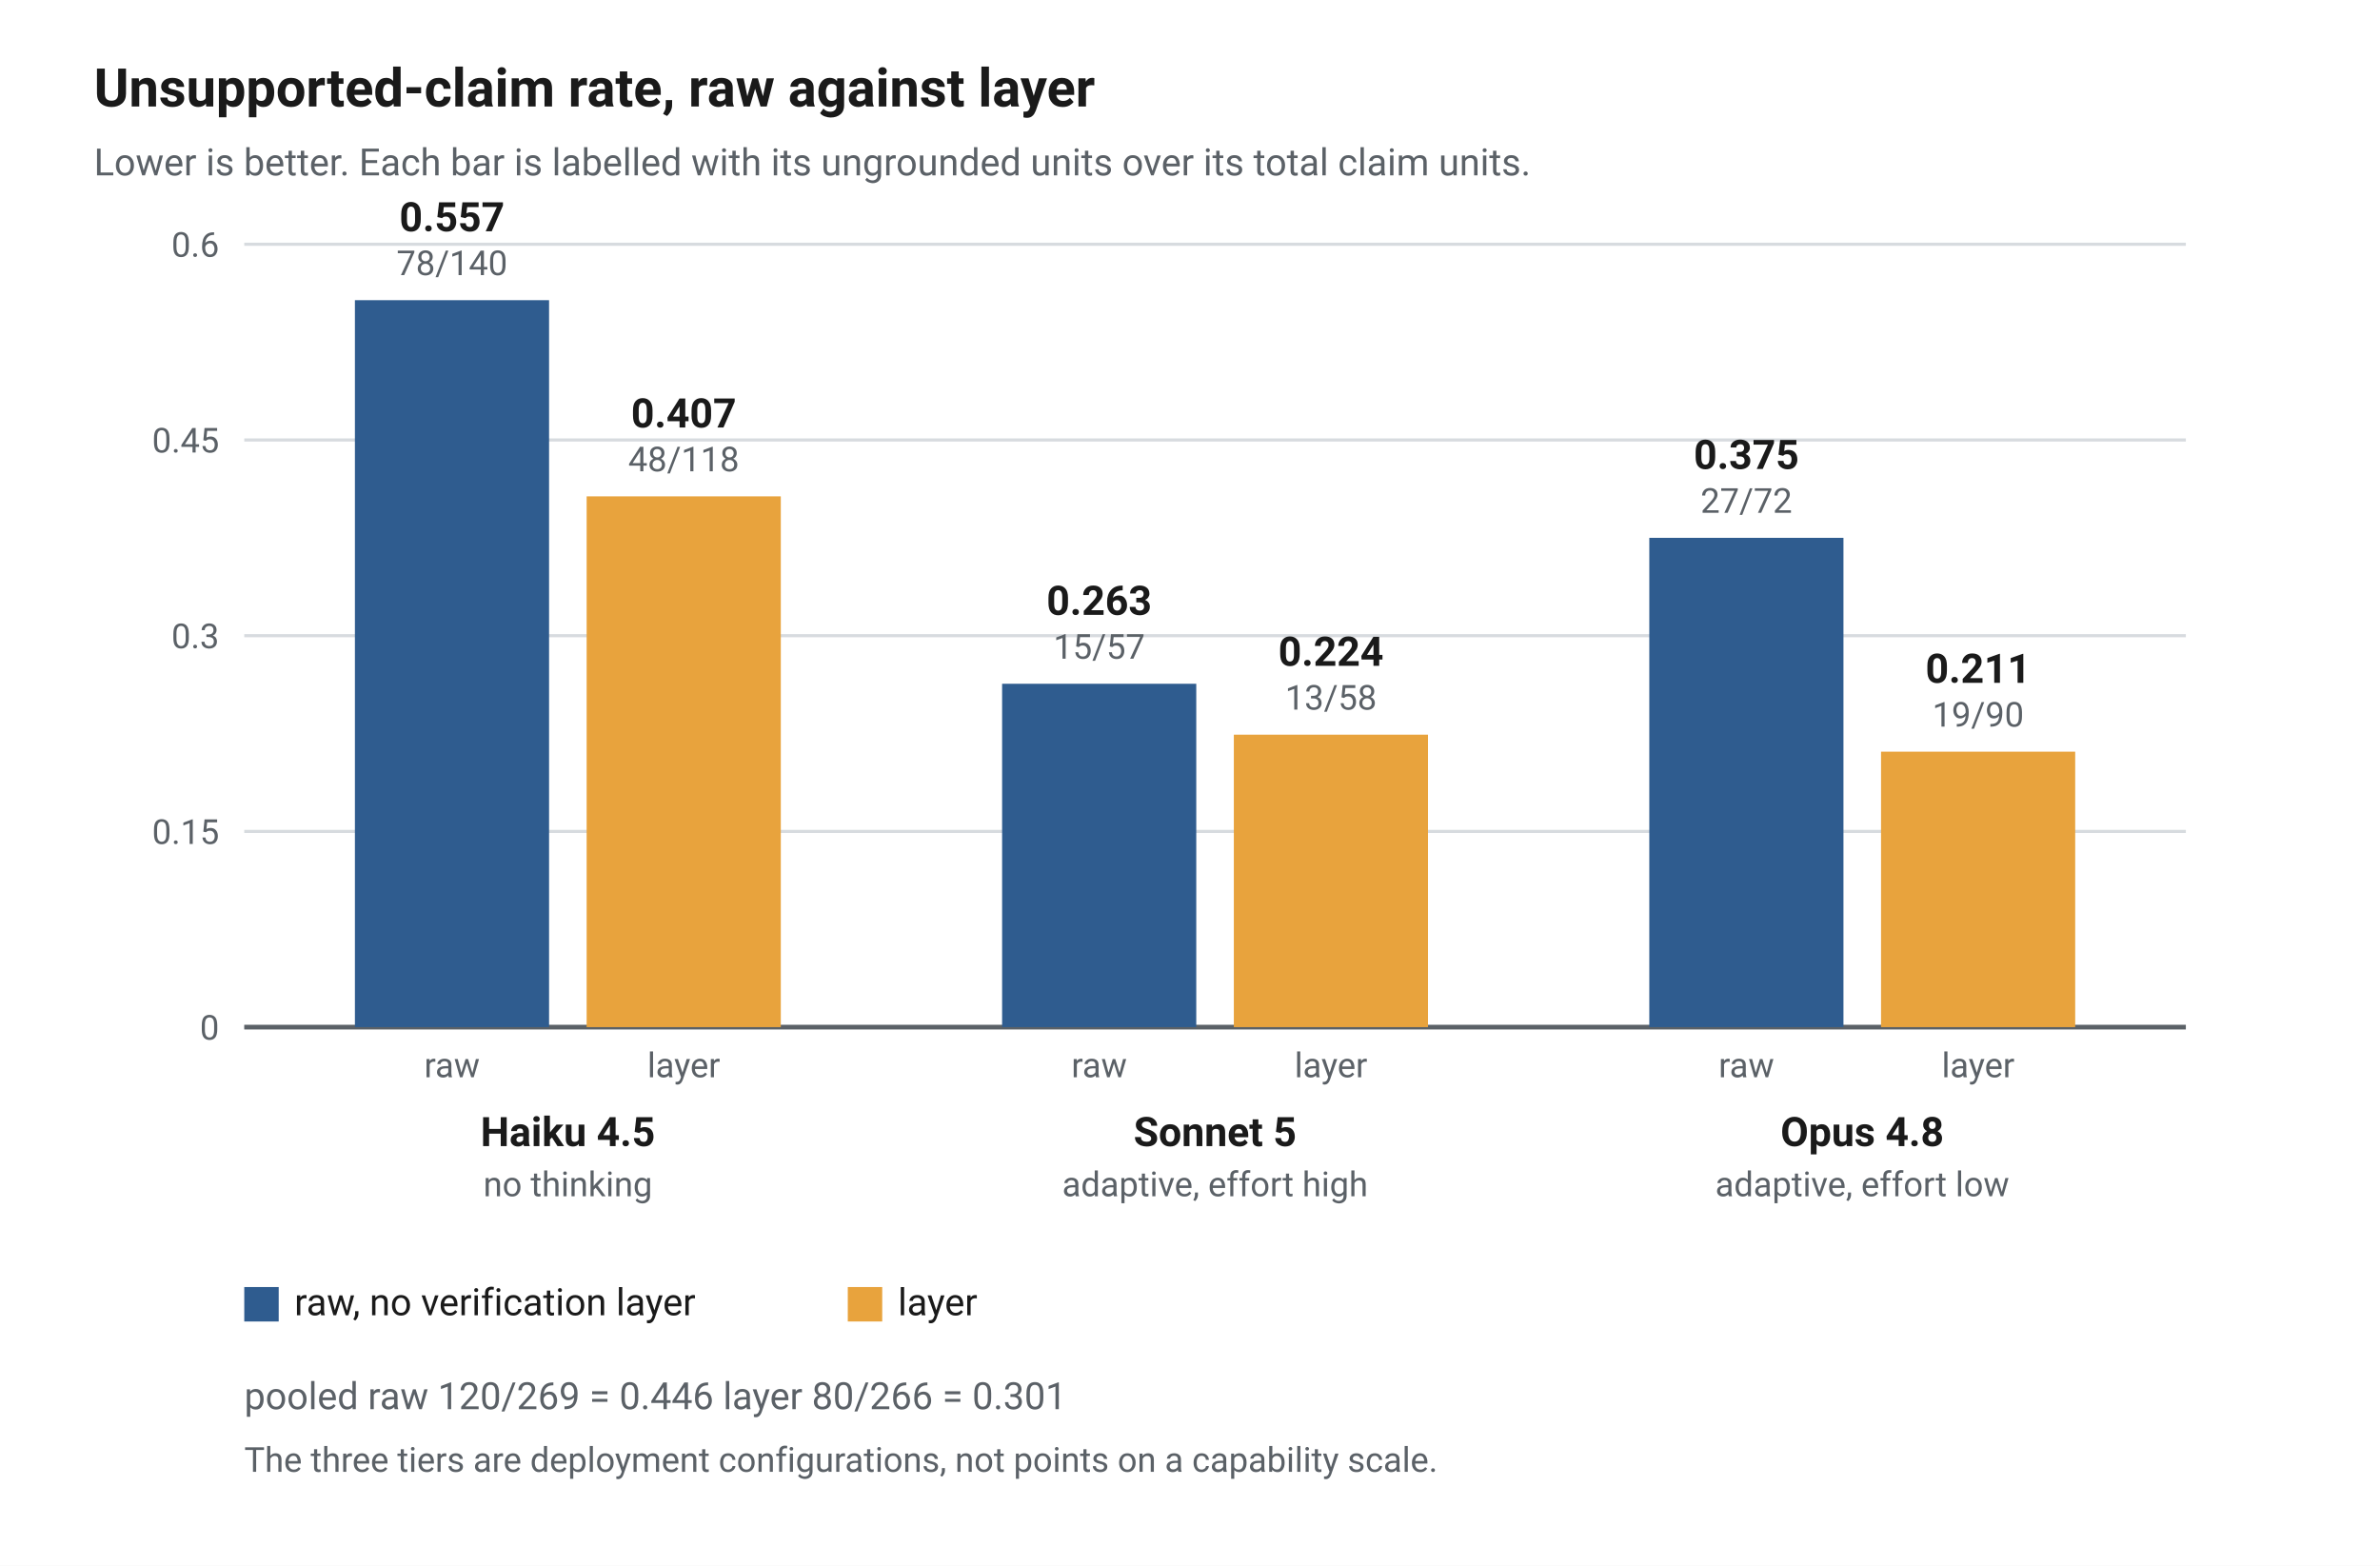
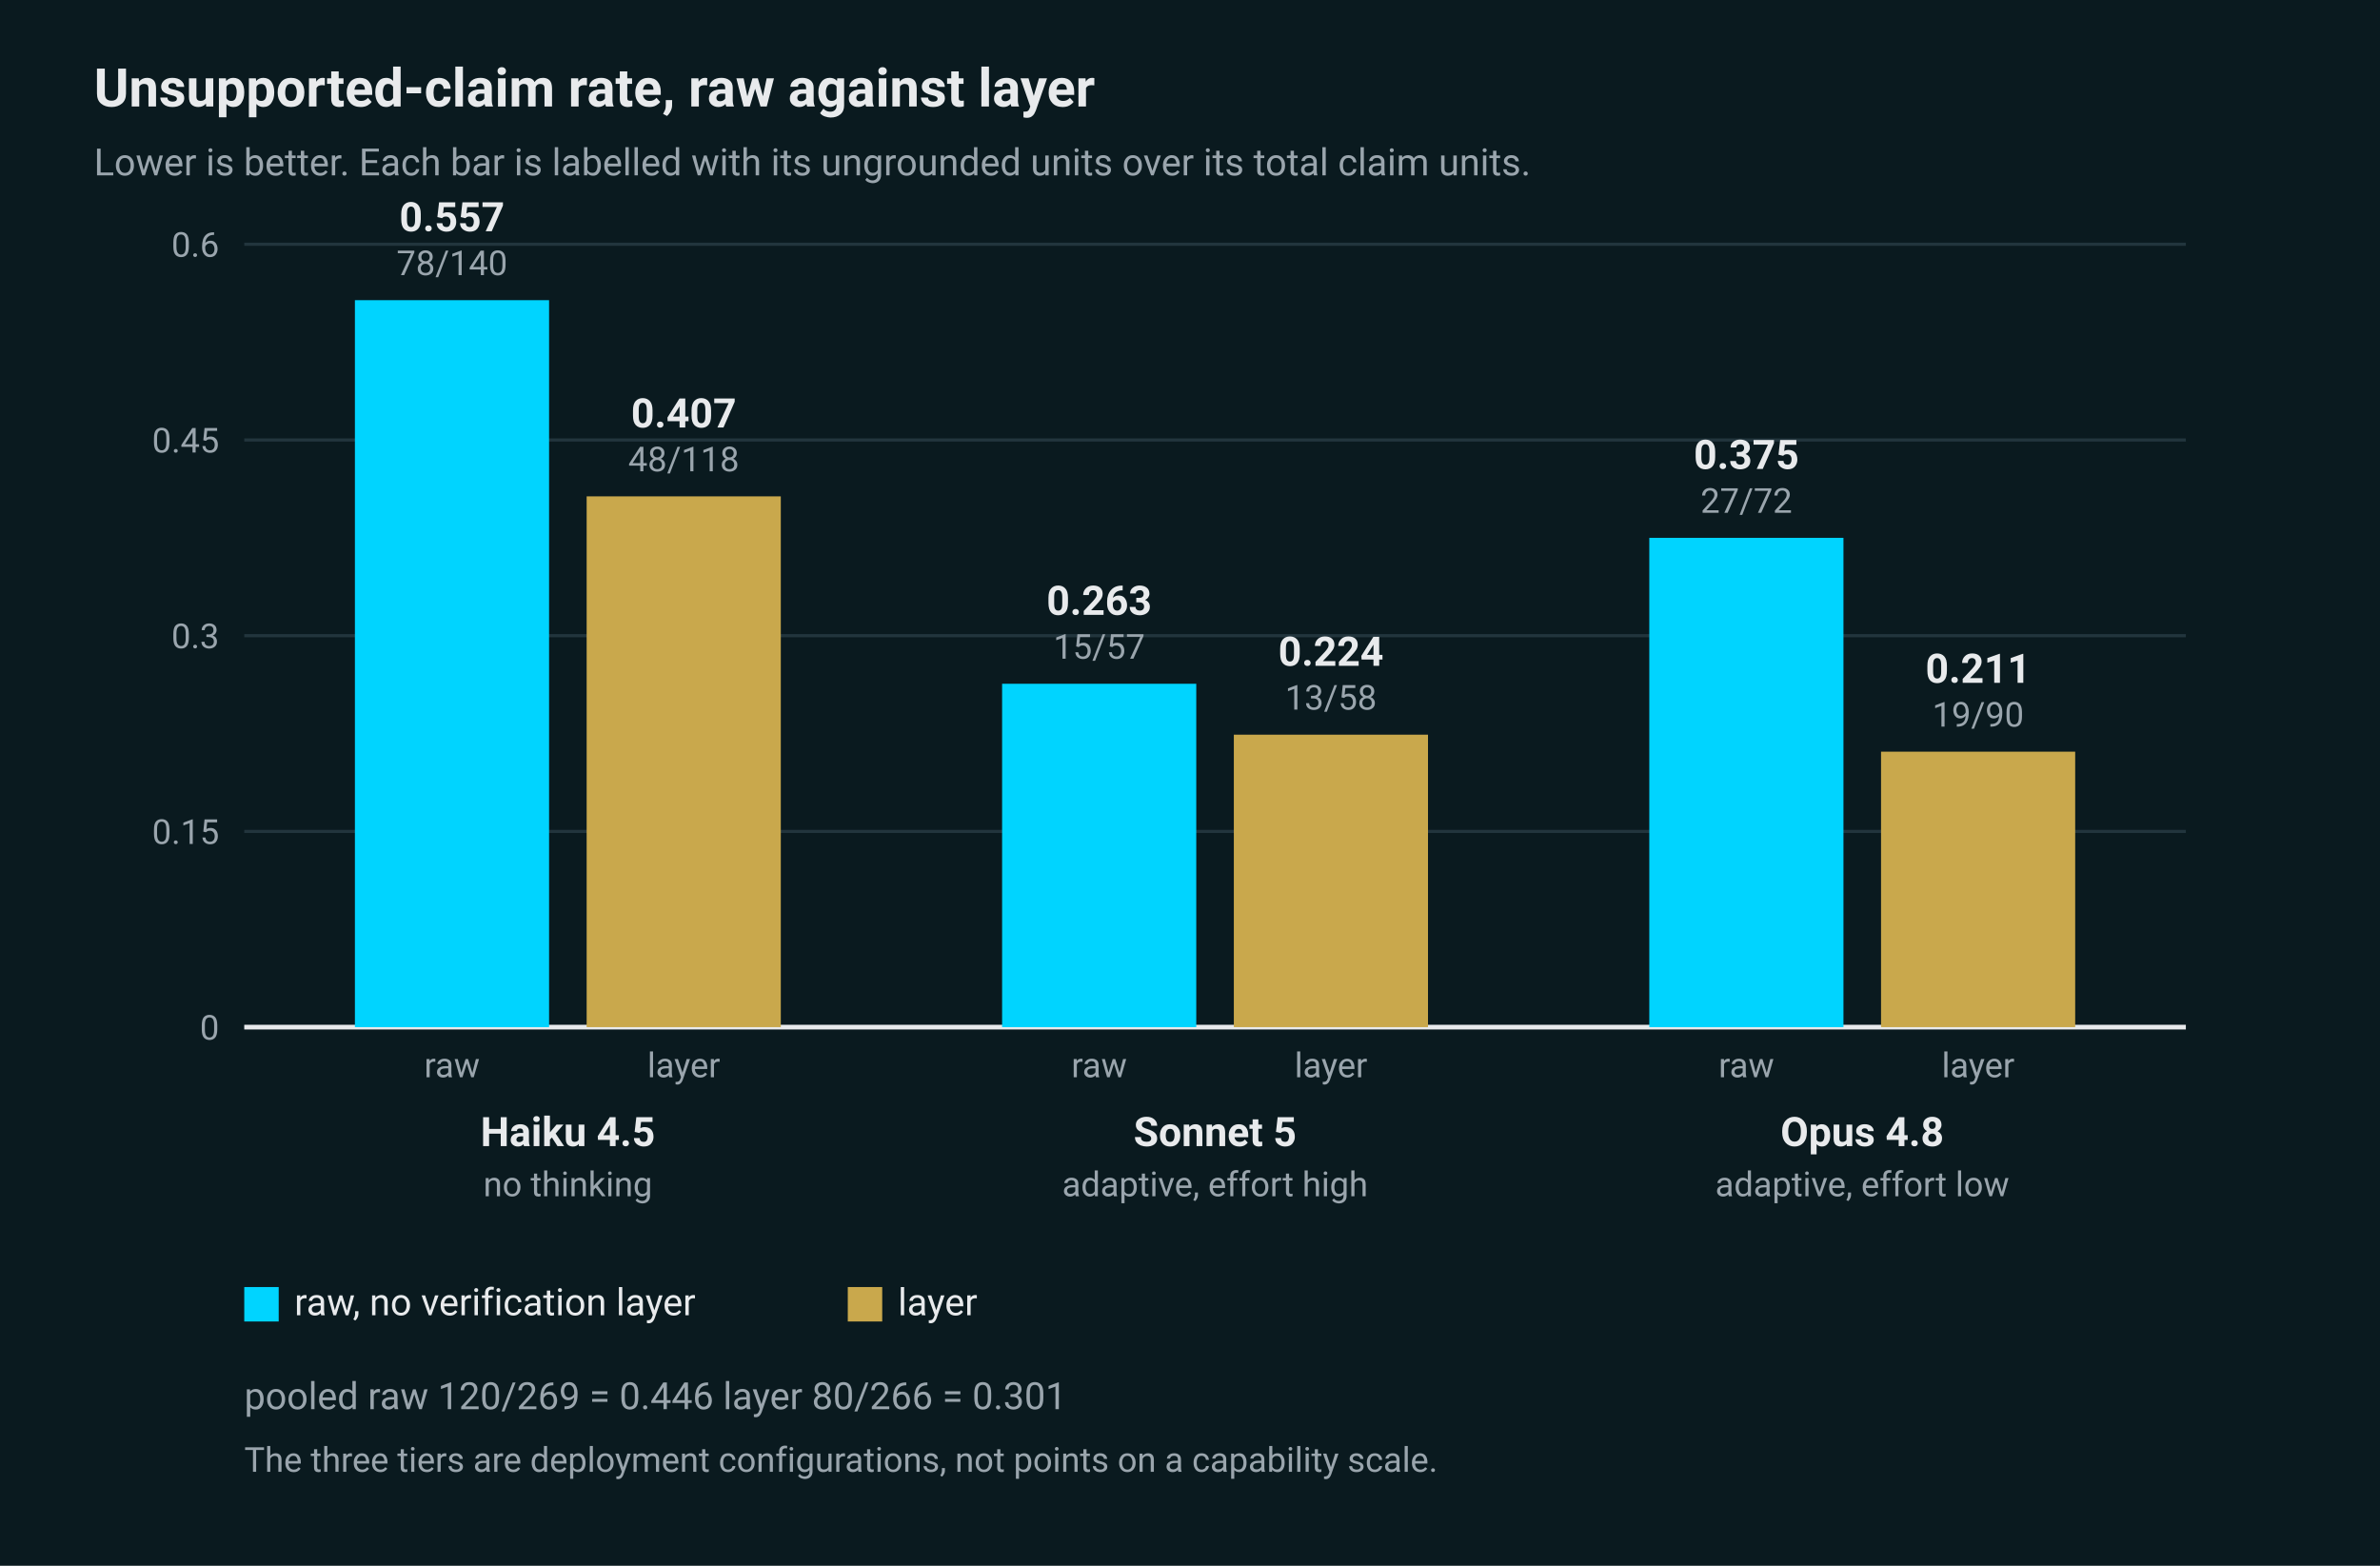
<svg xmlns="http://www.w3.org/2000/svg" width="760" height="500" viewBox="0 0 760 500" role="img" aria-labelledby="figure-title figure-desc">
-   <rect x="0" y="0" width="760" height="500" fill="#ffffff" />
-   <text x="30" y="34" font-size="17" font-family="system-ui, -apple-system, Segoe UI, Roboto, Helvetica, Arial, sans-serif" fill="#1a1a1a" font-weight="600">Unsupported-claim rate, raw against layer</text>
-   <text x="30" y="56" font-size="12" font-family="system-ui, -apple-system, Segoe UI, Roboto, Helvetica, Arial, sans-serif" fill="#5b6167">Lower is better. Each bar is labelled with its ungrounded units over its total claim units.</text>
-   <line x1="78" y1="328" x2="698" y2="328" stroke="#d7dbdf" stroke-width="1" />
-   <text x="70" y="332" font-size="11" font-family="system-ui, -apple-system, Segoe UI, Roboto, Helvetica, Arial, sans-serif" fill="#5b6167" text-anchor="end">0</text>
-   <line x1="78" y1="265.5" x2="698" y2="265.5" stroke="#d7dbdf" stroke-width="1" />
-   <text x="70" y="269.5" font-size="11" font-family="system-ui, -apple-system, Segoe UI, Roboto, Helvetica, Arial, sans-serif" fill="#5b6167" text-anchor="end">0.15</text>
-   <line x1="78" y1="203" x2="698" y2="203" stroke="#d7dbdf" stroke-width="1" />
-   <text x="70" y="207" font-size="11" font-family="system-ui, -apple-system, Segoe UI, Roboto, Helvetica, Arial, sans-serif" fill="#5b6167" text-anchor="end">0.3</text>
-   <line x1="78" y1="140.5" x2="698" y2="140.5" stroke="#d7dbdf" stroke-width="1" />
-   <text x="70" y="144.5" font-size="11" font-family="system-ui, -apple-system, Segoe UI, Roboto, Helvetica, Arial, sans-serif" fill="#5b6167" text-anchor="end">0.45</text>
-   <line x1="78" y1="78" x2="698" y2="78" stroke="#d7dbdf" stroke-width="1" />
-   <text x="70" y="82" font-size="11" font-family="system-ui, -apple-system, Segoe UI, Roboto, Helvetica, Arial, sans-serif" fill="#5b6167" text-anchor="end">0.6</text>
-   <line x1="78" y1="328" x2="698" y2="328" stroke="#5b6167" stroke-width="1.5" />
-   <rect x="113.333" y="95.857" width="62" height="232.143" fill="#2f5c8f" />
-   <text x="144.333" y="73.857" font-size="13" font-family="system-ui, -apple-system, Segoe UI, Roboto, Helvetica, Arial, sans-serif" fill="#1a1a1a" text-anchor="middle" font-weight="600">0.557</text>
-   <text x="144.333" y="87.857" font-size="11" font-family="system-ui, -apple-system, Segoe UI, Roboto, Helvetica, Arial, sans-serif" fill="#5b6167" text-anchor="middle">78/140</text>
-   <text x="144.333" y="344" font-size="11" font-family="system-ui, -apple-system, Segoe UI, Roboto, Helvetica, Arial, sans-serif" fill="#5b6167" text-anchor="middle">raw</text>
-   <rect x="187.333" y="158.508" width="62" height="169.492" fill="#e8a33d" />
-   <text x="218.333" y="136.508" font-size="13" font-family="system-ui, -apple-system, Segoe UI, Roboto, Helvetica, Arial, sans-serif" fill="#1a1a1a" text-anchor="middle" font-weight="600">0.407</text>
-   <text x="218.333" y="150.508" font-size="11" font-family="system-ui, -apple-system, Segoe UI, Roboto, Helvetica, Arial, sans-serif" fill="#5b6167" text-anchor="middle">48/118</text>
-   <text x="218.333" y="344" font-size="11" font-family="system-ui, -apple-system, Segoe UI, Roboto, Helvetica, Arial, sans-serif" fill="#5b6167" text-anchor="middle">layer</text>
-   <text x="181.333" y="366" font-size="13" font-family="system-ui, -apple-system, Segoe UI, Roboto, Helvetica, Arial, sans-serif" fill="#1a1a1a" text-anchor="middle" font-weight="600">Haiku 4.5</text>
-   <text x="181.333" y="382" font-size="11" font-family="system-ui, -apple-system, Segoe UI, Roboto, Helvetica, Arial, sans-serif" fill="#5b6167" text-anchor="middle">no thinking</text>
-   <rect x="320" y="218.351" width="62" height="109.649" fill="#2f5c8f" />
-   <text x="351" y="196.351" font-size="13" font-family="system-ui, -apple-system, Segoe UI, Roboto, Helvetica, Arial, sans-serif" fill="#1a1a1a" text-anchor="middle" font-weight="600">0.263</text>
-   <text x="351" y="210.351" font-size="11" font-family="system-ui, -apple-system, Segoe UI, Roboto, Helvetica, Arial, sans-serif" fill="#5b6167" text-anchor="middle">15/57</text>
-   <text x="351" y="344" font-size="11" font-family="system-ui, -apple-system, Segoe UI, Roboto, Helvetica, Arial, sans-serif" fill="#5b6167" text-anchor="middle">raw</text>
-   <rect x="394" y="234.609" width="62" height="93.391" fill="#e8a33d" />
-   <text x="425" y="212.609" font-size="13" font-family="system-ui, -apple-system, Segoe UI, Roboto, Helvetica, Arial, sans-serif" fill="#1a1a1a" text-anchor="middle" font-weight="600">0.224</text>
-   <text x="425" y="226.609" font-size="11" font-family="system-ui, -apple-system, Segoe UI, Roboto, Helvetica, Arial, sans-serif" fill="#5b6167" text-anchor="middle">13/58</text>
-   <text x="425" y="344" font-size="11" font-family="system-ui, -apple-system, Segoe UI, Roboto, Helvetica, Arial, sans-serif" fill="#5b6167" text-anchor="middle">layer</text>
-   <text x="388" y="366" font-size="13" font-family="system-ui, -apple-system, Segoe UI, Roboto, Helvetica, Arial, sans-serif" fill="#1a1a1a" text-anchor="middle" font-weight="600">Sonnet 5</text>
-   <text x="388" y="382" font-size="11" font-family="system-ui, -apple-system, Segoe UI, Roboto, Helvetica, Arial, sans-serif" fill="#5b6167" text-anchor="middle">adaptive, effort high</text>
-   <rect x="526.667" y="171.75" width="62" height="156.25" fill="#2f5c8f" />
-   <text x="557.667" y="149.75" font-size="13" font-family="system-ui, -apple-system, Segoe UI, Roboto, Helvetica, Arial, sans-serif" fill="#1a1a1a" text-anchor="middle" font-weight="600">0.375</text>
-   <text x="557.667" y="163.75" font-size="11" font-family="system-ui, -apple-system, Segoe UI, Roboto, Helvetica, Arial, sans-serif" fill="#5b6167" text-anchor="middle">27/72</text>
-   <text x="557.667" y="344" font-size="11" font-family="system-ui, -apple-system, Segoe UI, Roboto, Helvetica, Arial, sans-serif" fill="#5b6167" text-anchor="middle">raw</text>
-   <rect x="600.667" y="240.037" width="62" height="87.963" fill="#e8a33d" />
-   <text x="631.667" y="218.037" font-size="13" font-family="system-ui, -apple-system, Segoe UI, Roboto, Helvetica, Arial, sans-serif" fill="#1a1a1a" text-anchor="middle" font-weight="600">0.211</text>
-   <text x="631.667" y="232.037" font-size="11" font-family="system-ui, -apple-system, Segoe UI, Roboto, Helvetica, Arial, sans-serif" fill="#5b6167" text-anchor="middle">19/90</text>
-   <text x="631.667" y="344" font-size="11" font-family="system-ui, -apple-system, Segoe UI, Roboto, Helvetica, Arial, sans-serif" fill="#5b6167" text-anchor="middle">layer</text>
-   <text x="594.667" y="366" font-size="13" font-family="system-ui, -apple-system, Segoe UI, Roboto, Helvetica, Arial, sans-serif" fill="#1a1a1a" text-anchor="middle" font-weight="600">Opus 4.8</text>
-   <text x="594.667" y="382" font-size="11" font-family="system-ui, -apple-system, Segoe UI, Roboto, Helvetica, Arial, sans-serif" fill="#5b6167" text-anchor="middle">adaptive, effort low</text>
-   <rect x="78" y="411" width="11" height="11" fill="#2f5c8f" />
-   <text x="94" y="420" font-size="12" font-family="system-ui, -apple-system, Segoe UI, Roboto, Helvetica, Arial, sans-serif" fill="#1a1a1a">raw, no verification layer</text>
-   <rect x="270.72" y="411" width="11" height="11" fill="#e8a33d" />
-   <text x="286.72" y="420" font-size="12" font-family="system-ui, -apple-system, Segoe UI, Roboto, Helvetica, Arial, sans-serif" fill="#1a1a1a">layer</text>
-   <text x="78" y="450" font-size="12" font-family="system-ui, -apple-system, Segoe UI, Roboto, Helvetica, Arial, sans-serif" fill="#5b6167">pooled  raw 120/269 = 0.446   layer 80/266 = 0.301</text>
-   <text x="78" y="470" font-size="11" font-family="system-ui, -apple-system, Segoe UI, Roboto, Helvetica, Arial, sans-serif" fill="#5b6167">The three tiers are deployment configurations, not points on a capability scale.</text>
+   <rect x="0" y="0" width="760" height="500" fill="#0A1A1F" />
+   <text x="30" y="34" font-size="17" font-family="system-ui, -apple-system, Segoe UI, Roboto, Helvetica, Arial, sans-serif" fill="#E8EAEC" font-weight="600">Unsupported-claim rate, raw against layer</text>
+   <text x="30" y="56" font-size="12" font-family="system-ui, -apple-system, Segoe UI, Roboto, Helvetica, Arial, sans-serif" fill="#9AA5AD">Lower is better. Each bar is labelled with its ungrounded units over its total claim units.</text>
+   <line x1="78" y1="328" x2="698" y2="328" stroke="#22353D" stroke-width="1" />
+   <text x="70" y="332" font-size="11" font-family="system-ui, -apple-system, Segoe UI, Roboto, Helvetica, Arial, sans-serif" fill="#9AA5AD" text-anchor="end">0</text>
+   <line x1="78" y1="265.5" x2="698" y2="265.5" stroke="#22353D" stroke-width="1" />
+   <text x="70" y="269.5" font-size="11" font-family="system-ui, -apple-system, Segoe UI, Roboto, Helvetica, Arial, sans-serif" fill="#9AA5AD" text-anchor="end">0.15</text>
+   <line x1="78" y1="203" x2="698" y2="203" stroke="#22353D" stroke-width="1" />
+   <text x="70" y="207" font-size="11" font-family="system-ui, -apple-system, Segoe UI, Roboto, Helvetica, Arial, sans-serif" fill="#9AA5AD" text-anchor="end">0.3</text>
+   <line x1="78" y1="140.5" x2="698" y2="140.5" stroke="#22353D" stroke-width="1" />
+   <text x="70" y="144.5" font-size="11" font-family="system-ui, -apple-system, Segoe UI, Roboto, Helvetica, Arial, sans-serif" fill="#9AA5AD" text-anchor="end">0.45</text>
+   <line x1="78" y1="78" x2="698" y2="78" stroke="#22353D" stroke-width="1" />
+   <text x="70" y="82" font-size="11" font-family="system-ui, -apple-system, Segoe UI, Roboto, Helvetica, Arial, sans-serif" fill="#9AA5AD" text-anchor="end">0.6</text>
+   <line x1="78" y1="328" x2="698" y2="328" stroke="#E8EAEC" stroke-width="1.5" />
+   <rect x="113.333" y="95.857" width="62" height="232.143" fill="#00D4FF" />
+   <text x="144.333" y="73.857" font-size="13" font-family="system-ui, -apple-system, Segoe UI, Roboto, Helvetica, Arial, sans-serif" fill="#E8EAEC" text-anchor="middle" font-weight="600">0.557</text>
+   <text x="144.333" y="87.857" font-size="11" font-family="system-ui, -apple-system, Segoe UI, Roboto, Helvetica, Arial, sans-serif" fill="#9AA5AD" text-anchor="middle">78/140</text>
+   <text x="144.333" y="344" font-size="11" font-family="system-ui, -apple-system, Segoe UI, Roboto, Helvetica, Arial, sans-serif" fill="#9AA5AD" text-anchor="middle">raw</text>
+   <rect x="187.333" y="158.508" width="62" height="169.492" fill="#C9A84C" />
+   <text x="218.333" y="136.508" font-size="13" font-family="system-ui, -apple-system, Segoe UI, Roboto, Helvetica, Arial, sans-serif" fill="#E8EAEC" text-anchor="middle" font-weight="600">0.407</text>
+   <text x="218.333" y="150.508" font-size="11" font-family="system-ui, -apple-system, Segoe UI, Roboto, Helvetica, Arial, sans-serif" fill="#9AA5AD" text-anchor="middle">48/118</text>
+   <text x="218.333" y="344" font-size="11" font-family="system-ui, -apple-system, Segoe UI, Roboto, Helvetica, Arial, sans-serif" fill="#9AA5AD" text-anchor="middle">layer</text>
+   <text x="181.333" y="366" font-size="13" font-family="system-ui, -apple-system, Segoe UI, Roboto, Helvetica, Arial, sans-serif" fill="#E8EAEC" text-anchor="middle" font-weight="600">Haiku 4.5</text>
+   <text x="181.333" y="382" font-size="11" font-family="system-ui, -apple-system, Segoe UI, Roboto, Helvetica, Arial, sans-serif" fill="#9AA5AD" text-anchor="middle">no thinking</text>
+   <rect x="320" y="218.351" width="62" height="109.649" fill="#00D4FF" />
+   <text x="351" y="196.351" font-size="13" font-family="system-ui, -apple-system, Segoe UI, Roboto, Helvetica, Arial, sans-serif" fill="#E8EAEC" text-anchor="middle" font-weight="600">0.263</text>
+   <text x="351" y="210.351" font-size="11" font-family="system-ui, -apple-system, Segoe UI, Roboto, Helvetica, Arial, sans-serif" fill="#9AA5AD" text-anchor="middle">15/57</text>
+   <text x="351" y="344" font-size="11" font-family="system-ui, -apple-system, Segoe UI, Roboto, Helvetica, Arial, sans-serif" fill="#9AA5AD" text-anchor="middle">raw</text>
+   <rect x="394" y="234.609" width="62" height="93.391" fill="#C9A84C" />
+   <text x="425" y="212.609" font-size="13" font-family="system-ui, -apple-system, Segoe UI, Roboto, Helvetica, Arial, sans-serif" fill="#E8EAEC" text-anchor="middle" font-weight="600">0.224</text>
+   <text x="425" y="226.609" font-size="11" font-family="system-ui, -apple-system, Segoe UI, Roboto, Helvetica, Arial, sans-serif" fill="#9AA5AD" text-anchor="middle">13/58</text>
+   <text x="425" y="344" font-size="11" font-family="system-ui, -apple-system, Segoe UI, Roboto, Helvetica, Arial, sans-serif" fill="#9AA5AD" text-anchor="middle">layer</text>
+   <text x="388" y="366" font-size="13" font-family="system-ui, -apple-system, Segoe UI, Roboto, Helvetica, Arial, sans-serif" fill="#E8EAEC" text-anchor="middle" font-weight="600">Sonnet 5</text>
+   <text x="388" y="382" font-size="11" font-family="system-ui, -apple-system, Segoe UI, Roboto, Helvetica, Arial, sans-serif" fill="#9AA5AD" text-anchor="middle">adaptive, effort high</text>
+   <rect x="526.667" y="171.75" width="62" height="156.25" fill="#00D4FF" />
+   <text x="557.667" y="149.75" font-size="13" font-family="system-ui, -apple-system, Segoe UI, Roboto, Helvetica, Arial, sans-serif" fill="#E8EAEC" text-anchor="middle" font-weight="600">0.375</text>
+   <text x="557.667" y="163.75" font-size="11" font-family="system-ui, -apple-system, Segoe UI, Roboto, Helvetica, Arial, sans-serif" fill="#9AA5AD" text-anchor="middle">27/72</text>
+   <text x="557.667" y="344" font-size="11" font-family="system-ui, -apple-system, Segoe UI, Roboto, Helvetica, Arial, sans-serif" fill="#9AA5AD" text-anchor="middle">raw</text>
+   <rect x="600.667" y="240.037" width="62" height="87.963" fill="#C9A84C" />
+   <text x="631.667" y="218.037" font-size="13" font-family="system-ui, -apple-system, Segoe UI, Roboto, Helvetica, Arial, sans-serif" fill="#E8EAEC" text-anchor="middle" font-weight="600">0.211</text>
+   <text x="631.667" y="232.037" font-size="11" font-family="system-ui, -apple-system, Segoe UI, Roboto, Helvetica, Arial, sans-serif" fill="#9AA5AD" text-anchor="middle">19/90</text>
+   <text x="631.667" y="344" font-size="11" font-family="system-ui, -apple-system, Segoe UI, Roboto, Helvetica, Arial, sans-serif" fill="#9AA5AD" text-anchor="middle">layer</text>
+   <text x="594.667" y="366" font-size="13" font-family="system-ui, -apple-system, Segoe UI, Roboto, Helvetica, Arial, sans-serif" fill="#E8EAEC" text-anchor="middle" font-weight="600">Opus 4.8</text>
+   <text x="594.667" y="382" font-size="11" font-family="system-ui, -apple-system, Segoe UI, Roboto, Helvetica, Arial, sans-serif" fill="#9AA5AD" text-anchor="middle">adaptive, effort low</text>
+   <rect x="78" y="411" width="11" height="11" fill="#00D4FF" />
+   <text x="94" y="420" font-size="12" font-family="system-ui, -apple-system, Segoe UI, Roboto, Helvetica, Arial, sans-serif" fill="#E8EAEC">raw, no verification layer</text>
+   <rect x="270.72" y="411" width="11" height="11" fill="#C9A84C" />
+   <text x="286.72" y="420" font-size="12" font-family="system-ui, -apple-system, Segoe UI, Roboto, Helvetica, Arial, sans-serif" fill="#E8EAEC">layer</text>
+   <text x="78" y="450" font-size="12" font-family="system-ui, -apple-system, Segoe UI, Roboto, Helvetica, Arial, sans-serif" fill="#9AA5AD">pooled  raw 120/269 = 0.446   layer 80/266 = 0.301</text>
+   <text x="78" y="470" font-size="11" font-family="system-ui, -apple-system, Segoe UI, Roboto, Helvetica, Arial, sans-serif" fill="#9AA5AD">The three tiers are deployment configurations, not points on a capability scale.</text>
</svg>
